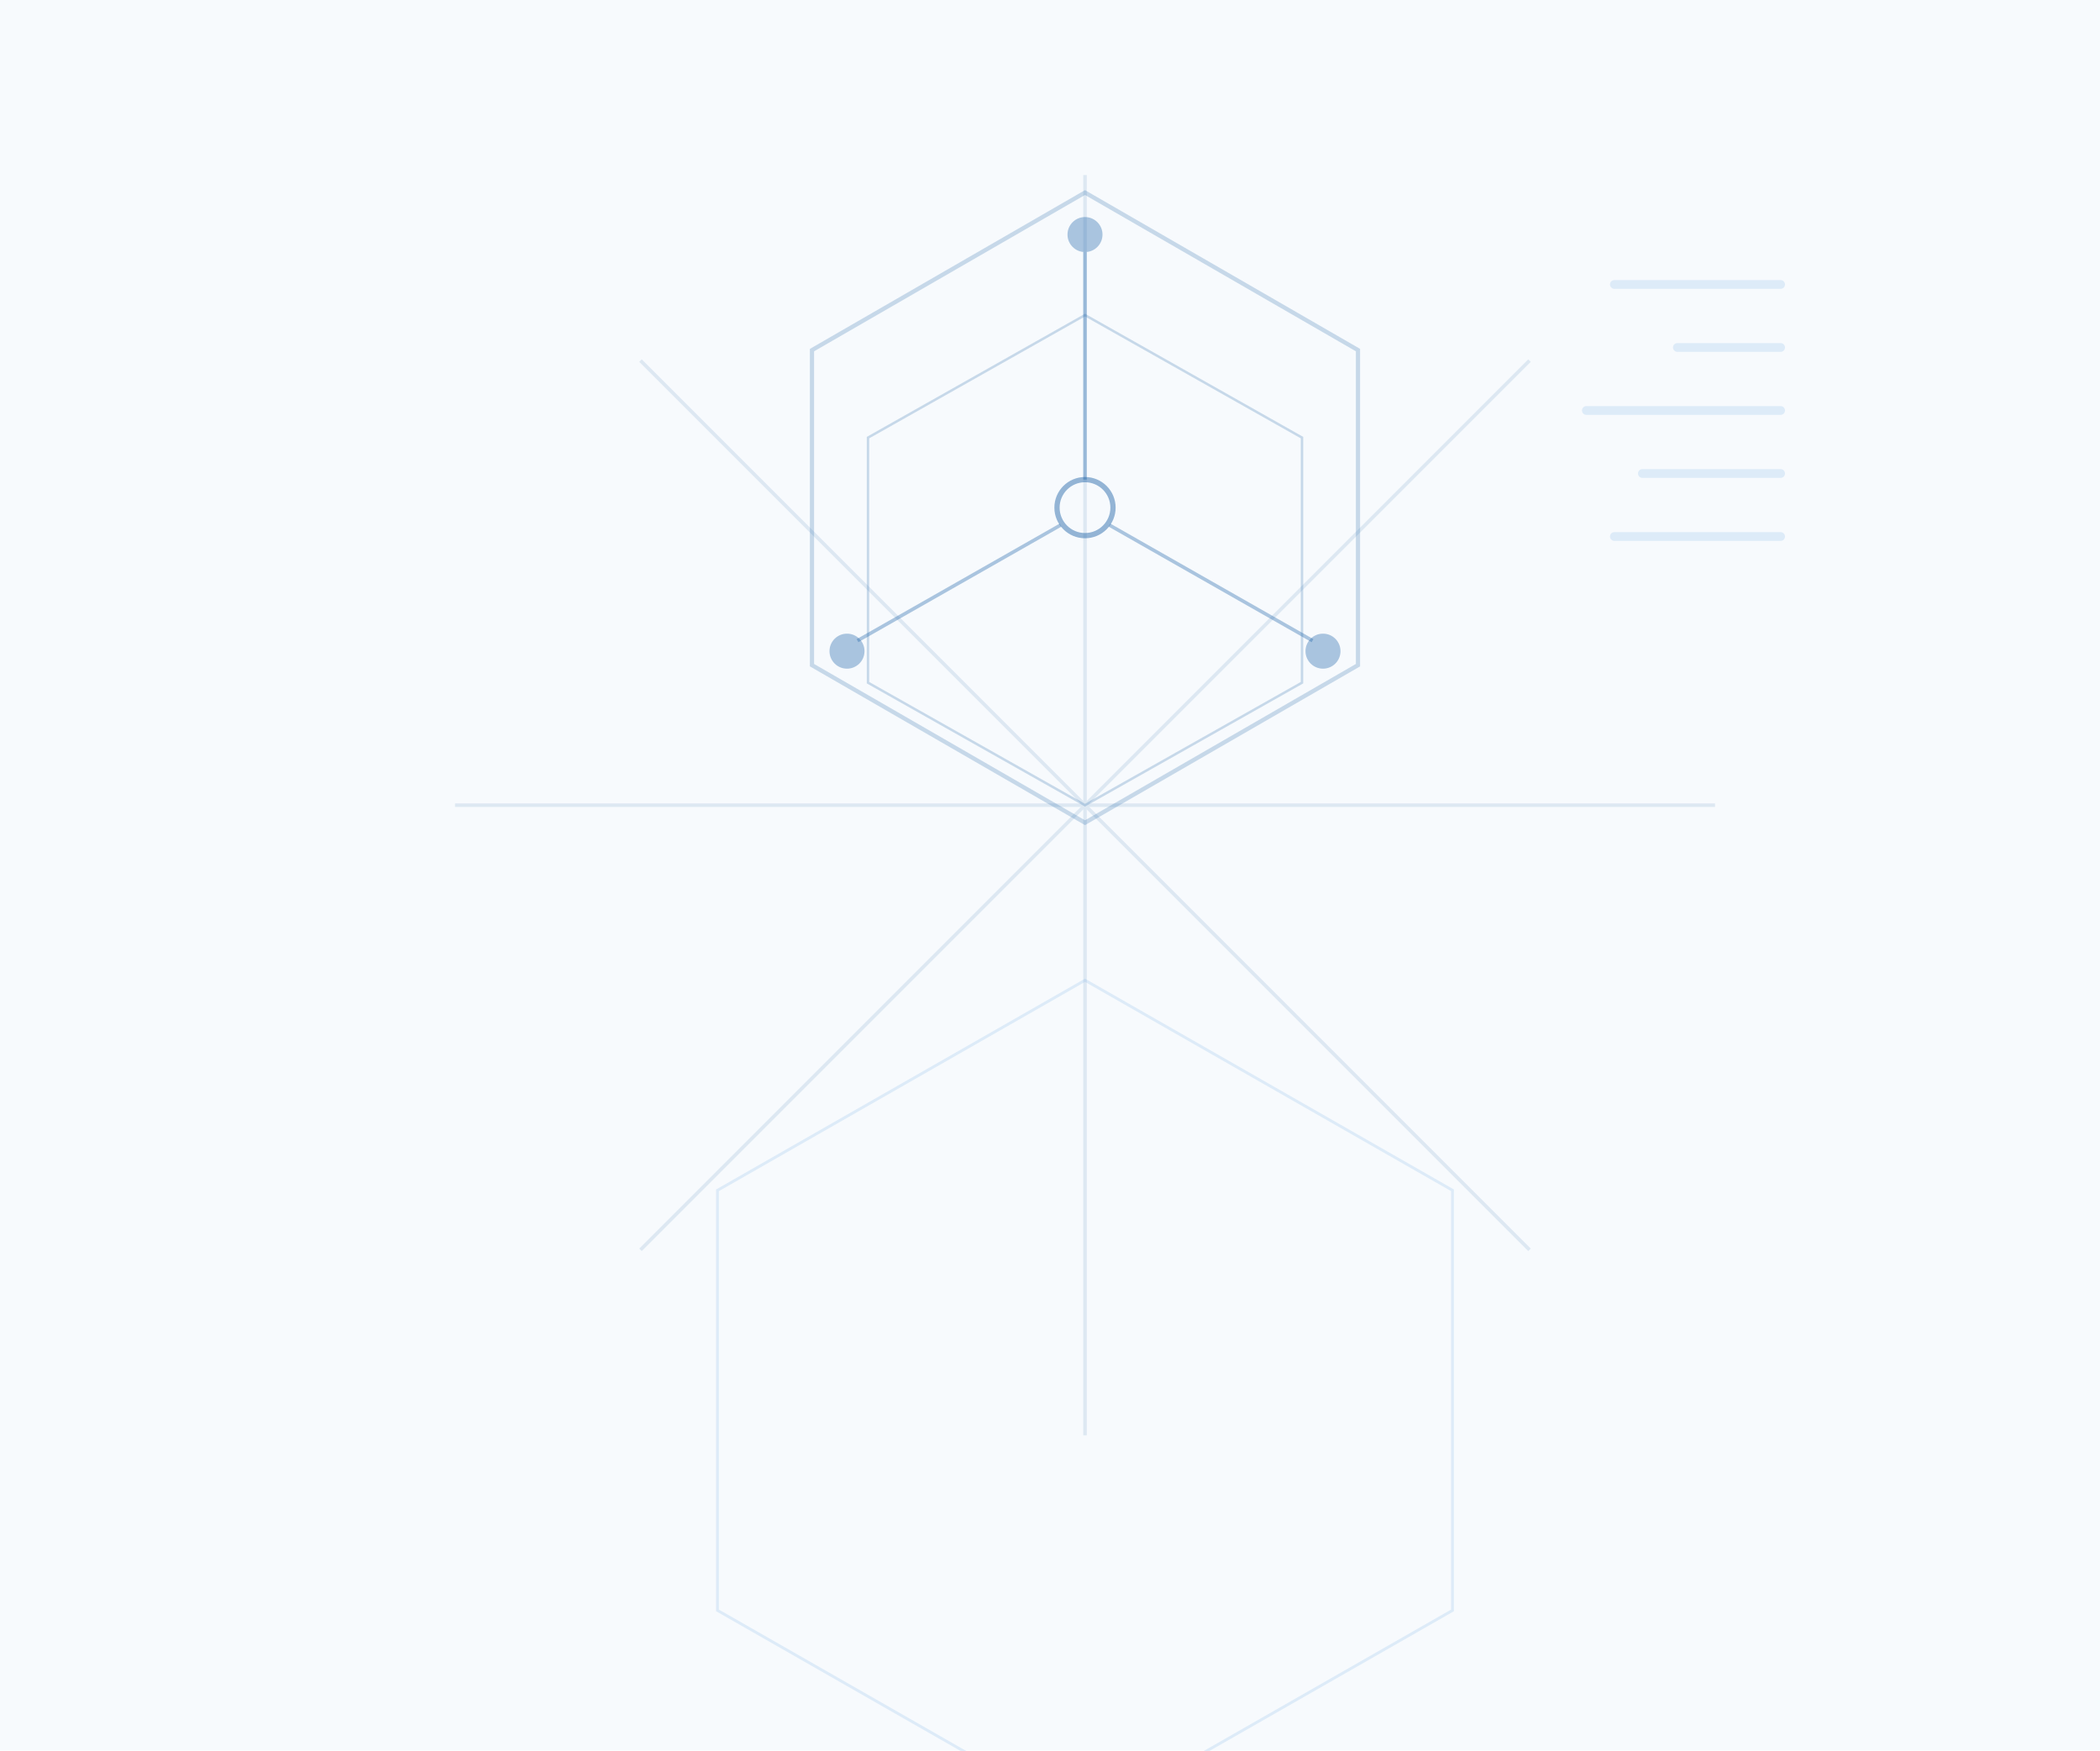
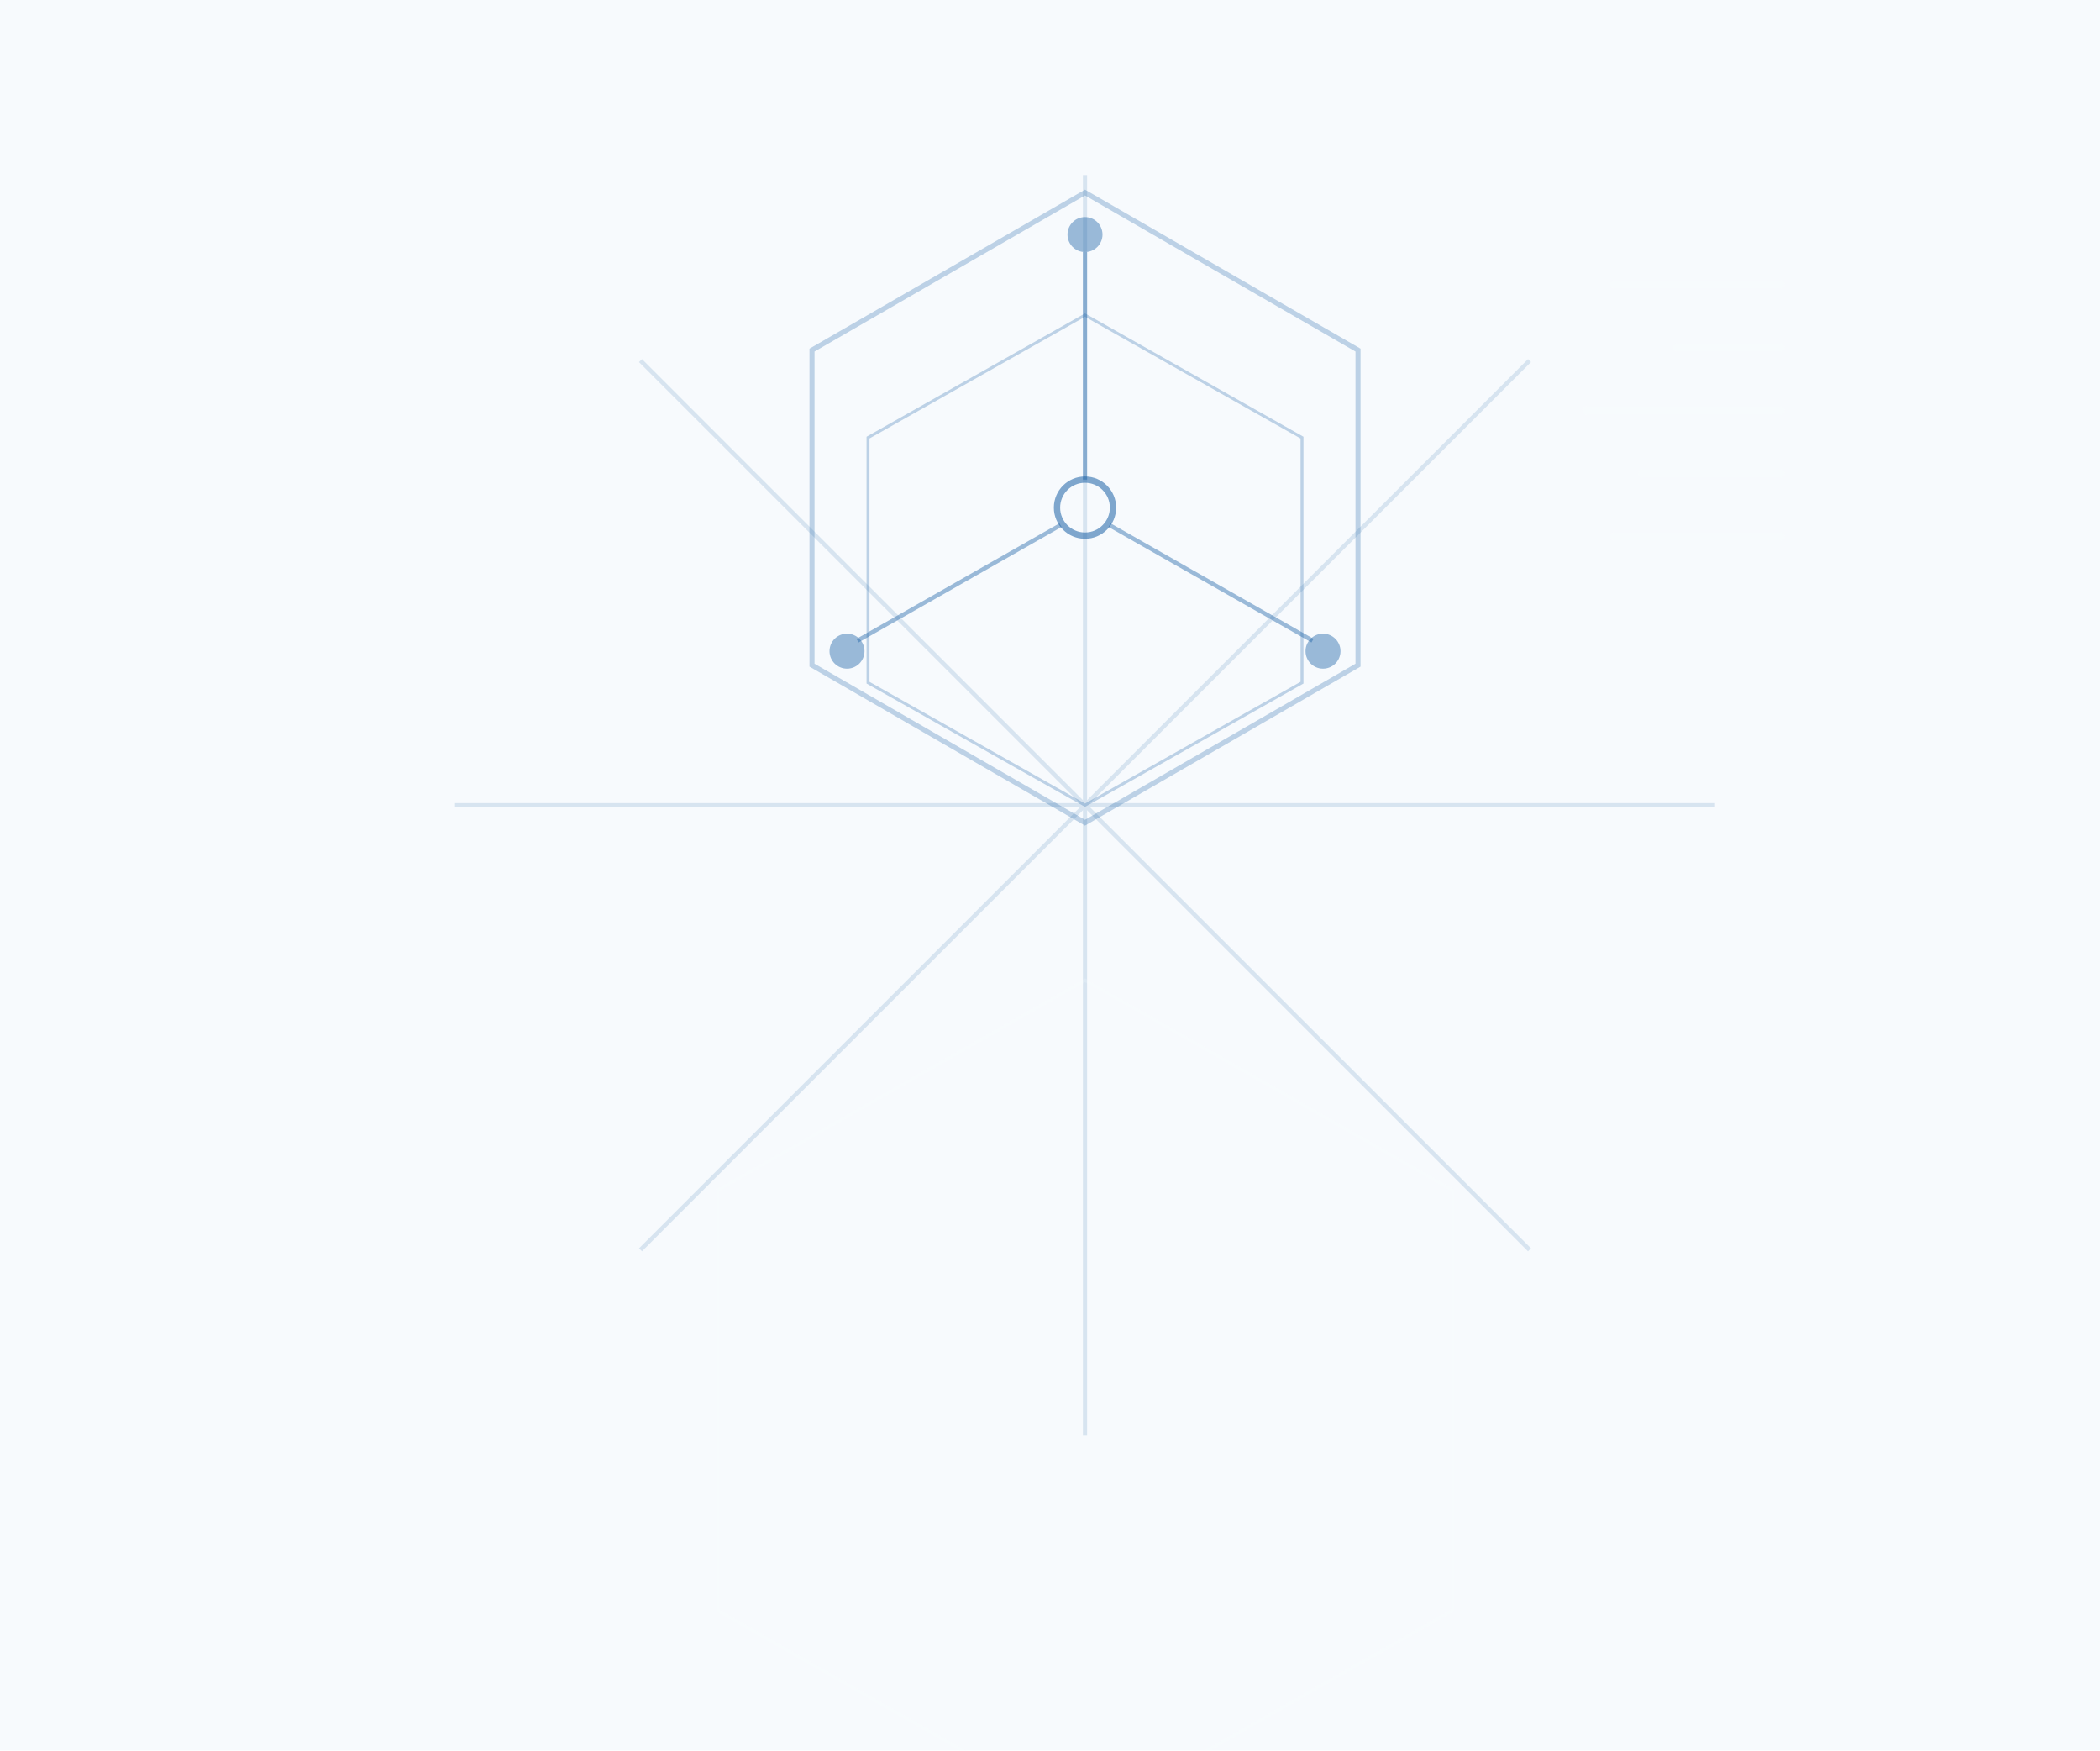
<svg xmlns="http://www.w3.org/2000/svg" width="600" height="500" viewBox="0 0 600 500">
  <rect width="600" height="500" fill="#f7fafd" />
-   <g opacity="0.12" transform="translate(310,230)">
-     <line x1="0" y1="-180" x2="0" y2="180" stroke="#185fa5" stroke-width="1" />
-     <line x1="-180" y1="0" x2="180" y2="0" stroke="#185fa5" stroke-width="1" />
-     <line x1="-127" y1="-127" x2="127" y2="127" stroke="#185fa5" stroke-width="1" />
-     <line x1="127" y1="-127" x2="-127" y2="127" stroke="#185fa5" stroke-width="1" />
+   <g opacity="0.144" transform="translate(310,230)">
+     <line x1="0" y1="-180" x2="0" y2="180" stroke="#185fa5" stroke-width="1.2" />
+     <line x1="-180" y1="0" x2="180" y2="0" stroke="#185fa5" stroke-width="1.2" />
+     <line x1="-127" y1="-127" x2="127" y2="127" stroke="#185fa5" stroke-width="1.2" />
+     <line x1="127" y1="-127" x2="-127" y2="127" stroke="#185fa5" stroke-width="1.2" />
  </g>
-   <g opacity="0.22">
-     <polygon points="310,55 388,100 388,190 310,235 232,190 232,100" fill="none" stroke="#185fa5" stroke-width="1.2" />
-     <polygon points="310,90 372,125 372,195 310,230 248,195 248,125" fill="none" stroke="#185fa5" stroke-width="0.7" />
+   <g opacity="0.264">
+     <polygon points="310,55 388,100 388,190 310,235 232,190 232,100" fill="none" stroke="#185fa5" stroke-width="1.44" />
+     <polygon points="310,90 372,125 372,195 310,230 248,195 248,125" fill="none" stroke="#185fa5" stroke-width="0.84" />
  </g>
-   <g opacity="0.14">
-     <polygon points="310,280 415,340 415,460 310,520 205,460 205,340" fill="none" stroke="#378add" stroke-width="0.8" />
+   <g opacity="0.168">
+     <polygon points="310,280 415,340 415,460 310,520 205,460 205,340" fill="none" stroke="#fafdff" stroke-width="0.96" />
  </g>
-   <circle cx="310" cy="145" r="8" fill="none" stroke="#185fa5" stroke-width="1.5" opacity="0.45" />
-   <line x1="310" y1="137" x2="310" y2="72" stroke="#185fa5" stroke-width="1" opacity="0.35" />
-   <line x1="317" y1="150" x2="375" y2="183" stroke="#185fa5" stroke-width="1" opacity="0.35" />
-   <line x1="303" y1="150" x2="245" y2="183" stroke="#185fa5" stroke-width="1" opacity="0.35" />
-   <circle cx="310" cy="67" r="5" fill="#185fa5" opacity="0.35" />
-   <circle cx="378" cy="186" r="5" fill="#185fa5" opacity="0.35" />
-   <circle cx="242" cy="186" r="5" fill="#185fa5" opacity="0.35" />
-   <g opacity="0.14">
-     <rect x="460" y="80" width="50" height="2.5" rx="1.25" fill="#378add" />
-     <rect x="478" y="98" width="32" height="2.5" rx="1.25" fill="#378add" />
-     <rect x="452" y="116" width="58" height="2.5" rx="1.25" fill="#378add" />
-     <rect x="468" y="134" width="42" height="2.5" rx="1.25" fill="#378add" />
-     <rect x="460" y="152" width="50" height="2.5" rx="1.25" fill="#378add" />
+   <circle cx="310" cy="145" r="8" fill="none" stroke="#185fa5" stroke-width="1.8" opacity="0.54" />
+   <line x1="310" y1="137" x2="310" y2="72" stroke="#185fa5" stroke-width="1.2" opacity="0.42" />
+   <line x1="317" y1="150" x2="375" y2="183" stroke="#185fa5" stroke-width="1.2" opacity="0.42" />
+   <line x1="303" y1="150" x2="245" y2="183" stroke="#185fa5" stroke-width="1.2" opacity="0.42" />
+   <circle cx="310" cy="67" r="5" fill="#185fa5" opacity="0.42" />
+   <circle cx="378" cy="186" r="5" fill="#185fa5" opacity="0.42" />
+   <circle cx="242" cy="186" r="5" fill="#185fa5" opacity="0.42" />
+   <g opacity="0.168">
+     <rect x="460" y="80" width="50" height="2.5" rx="1.25" fill="#fafdff" />
+     <rect x="478" y="98" width="32" height="2.5" rx="1.25" fill="#fafdff" />
+     <rect x="452" y="116" width="58" height="2.5" rx="1.25" fill="#fafdff" />
+     <rect x="468" y="134" width="42" height="2.5" rx="1.25" fill="#fafdff" />
+     <rect x="460" y="152" width="50" height="2.5" rx="1.25" fill="#fafdff" />
  </g>
</svg>
